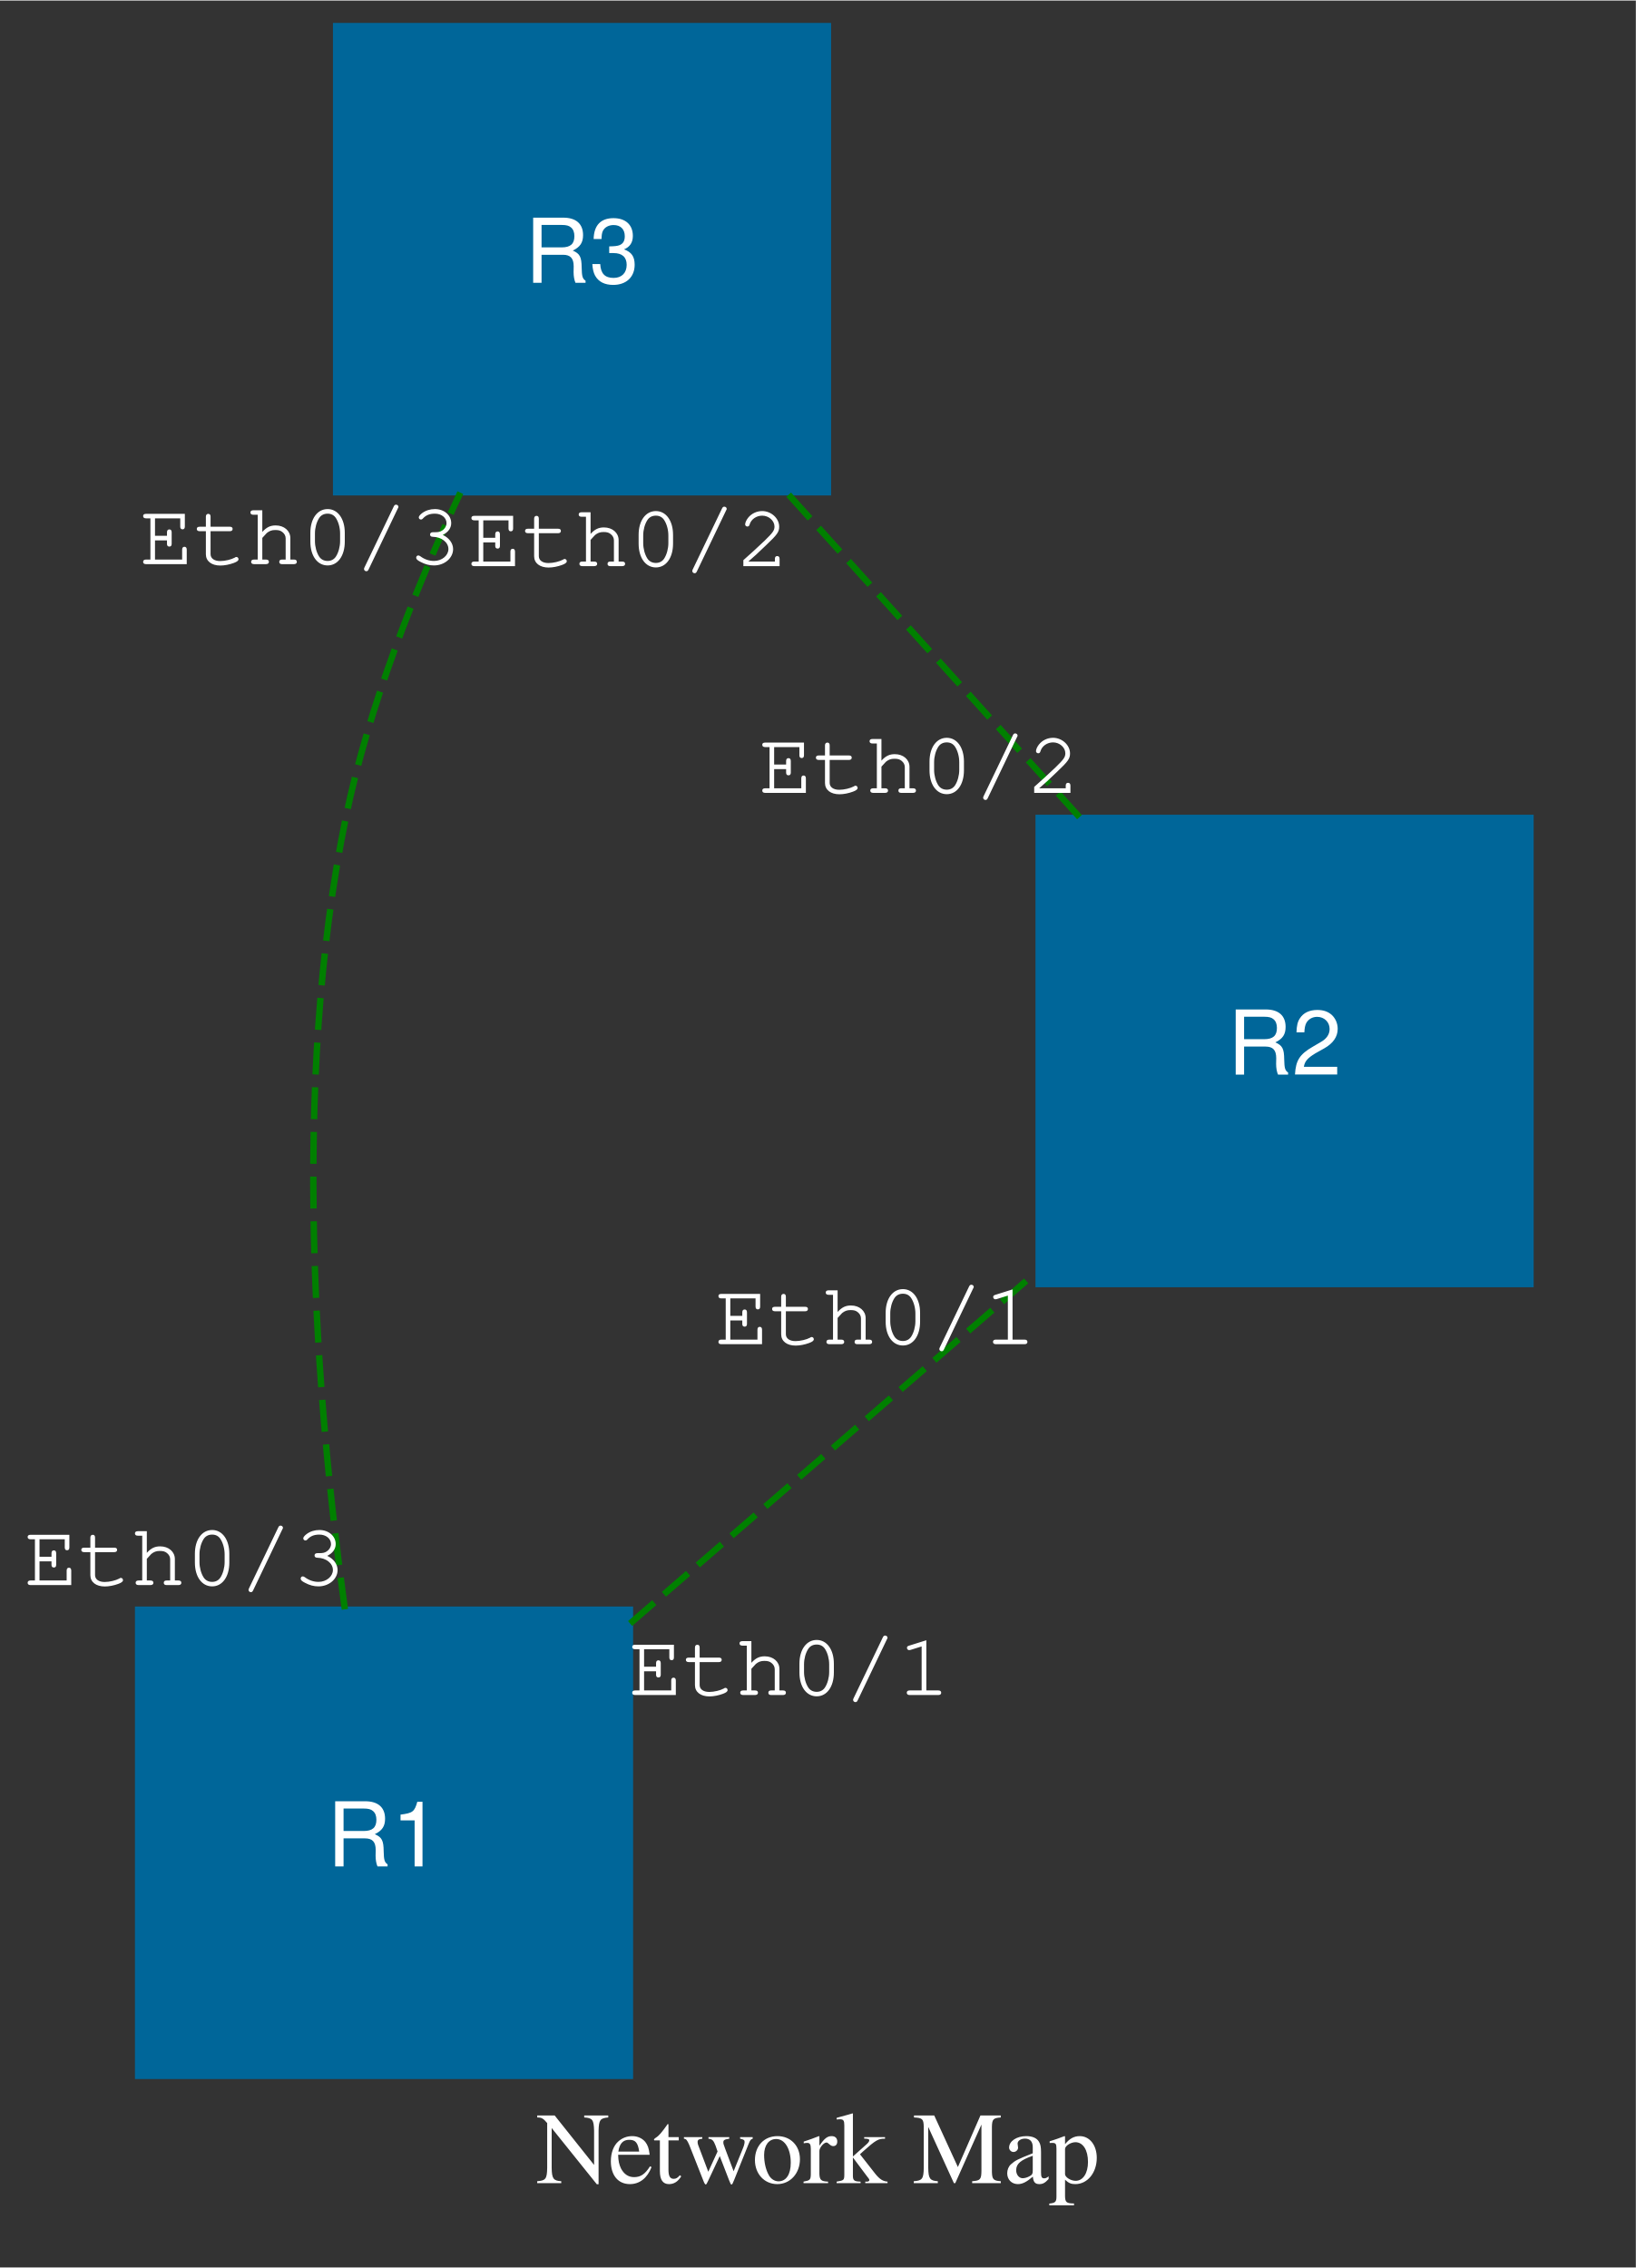
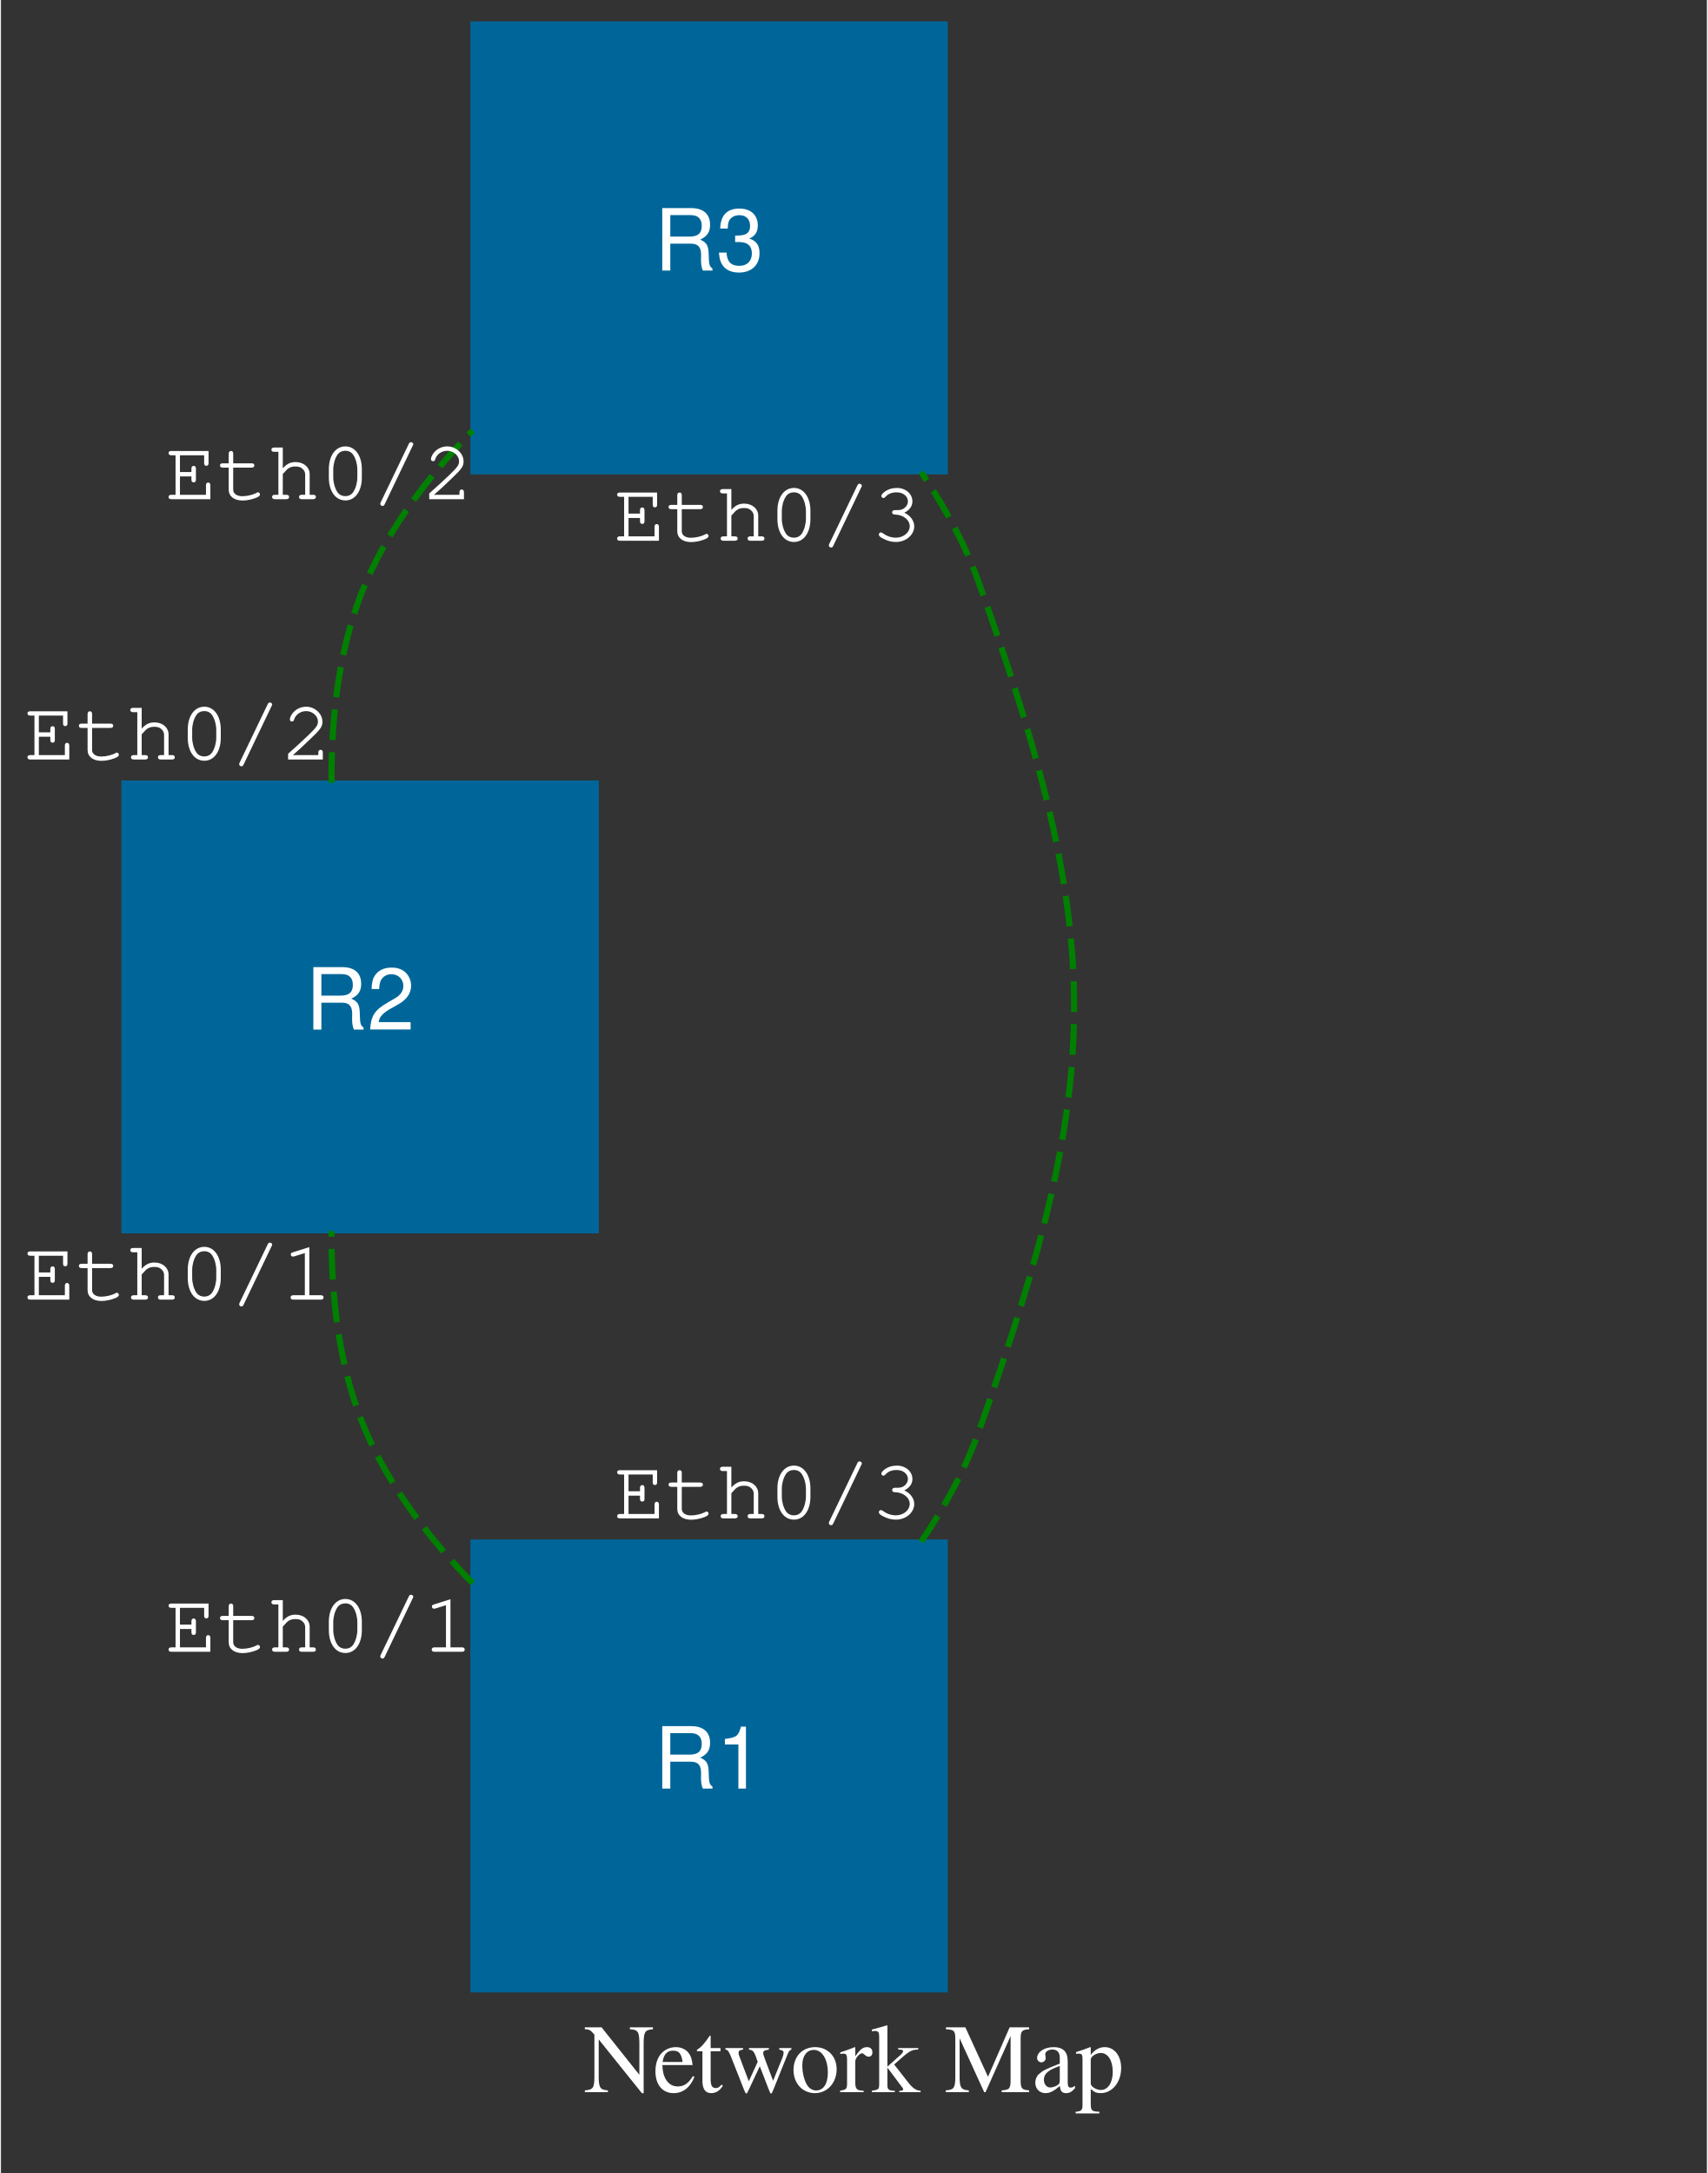
- <svg xmlns="http://www.w3.org/2000/svg" width="256pt" height="355pt" viewBox="0.00 0.00 256.13 355.00">
+ <svg xmlns="http://www.w3.org/2000/svg" width="279pt" height="355pt" viewBox="0.00 0.00 278.68 355.00">
  <g id="graph0" class="graph" transform="scale(1 1) rotate(0) translate(4 351)">
-     <polygon fill="#333333" stroke="transparent" points="-4,4 -4,-351 252.13,-351 252.13,4 -4,4" />
-     <text text-anchor="middle" x="124.07" y="-9.2" font-family="Times,serif" font-size="16.00" fill="white">Network Map</text>
+     <polygon fill="#333333" stroke="transparent" points="-4,4 -4,-351 274.68,-351 274.68,4 -4,4" />
+     <text text-anchor="middle" x="135.34" y="-9.2" font-family="Times,serif" font-size="16.00" fill="white">Network Map</text>
    <g id="node1" class="node">
-       <polygon fill="#006699" stroke="#006699" points="125.63,-347 48.63,-347 48.63,-274 125.63,-274 125.63,-347" />
-       <text text-anchor="middle" x="87.13" y="-306.8" font-family="Helvetica,sans-Serif" font-size="14.00" fill="white">R3</text>
+       <polygon fill="#006699" stroke="#006699" points="150.18,-99 73.18,-99 73.18,-26 150.18,-26 150.18,-99" />
+       <text text-anchor="middle" x="111.68" y="-58.8" font-family="Helvetica,sans-Serif" font-size="14.00" fill="white">R1</text>
    </g>
    <g id="node2" class="node">
-       <polygon fill="#006699" stroke="#006699" points="235.63,-223 158.63,-223 158.63,-150 235.63,-150 235.63,-223" />
-       <text text-anchor="middle" x="197.13" y="-182.8" font-family="Helvetica,sans-Serif" font-size="14.00" fill="white">R2</text>
+       <polygon fill="#006699" stroke="#006699" points="93.18,-223 16.18,-223 16.18,-150 93.18,-150 93.18,-223" />
+       <text text-anchor="middle" x="54.68" y="-182.8" font-family="Helvetica,sans-Serif" font-size="14.00" fill="white">R2</text>
+     </g>
+     <g id="edge2" class="edge">
+       <path fill="none" stroke="green" stroke-dasharray="5,2" d="M73.05,-92.35C66.02,-99.56 59.66,-107.88 55.68,-117 51.26,-127.14 49.92,-138.95 50,-149.88" />
+       <text text-anchor="middle" x="105.68" y="-120.8" font-family="Courier,monospace" font-size="14.00" fill="white">            </text>
+       <text text-anchor="middle" x="25" y="-138.68" font-family="Courier,monospace" font-size="14.00" fill="white">Eth0/1</text>
+       <text text-anchor="middle" x="48.05" y="-81.15" font-family="Courier,monospace" font-size="14.00" fill="white">Eth0/1</text>
+     </g>
+     <g id="node3" class="node">
+       <polygon fill="#006699" stroke="#006699" points="150.18,-347 73.18,-347 73.18,-274 150.18,-274 150.18,-347" />
+       <text text-anchor="middle" x="111.68" y="-306.8" font-family="Helvetica,sans-Serif" font-size="14.00" fill="white">R3</text>
+     </g>
+     <g id="edge1" class="edge">
+       <path fill="none" stroke="green" stroke-dasharray="5,2" d="M146.33,-99.14C150.14,-104.75 153.45,-110.77 155.68,-117 176.52,-175.16 176.52,-197.84 155.68,-256 153.45,-262.23 150.14,-268.25 146.33,-273.86" />
+       <text text-anchor="middle" x="220.68" y="-182.8" font-family="Courier,monospace" font-size="14.00" fill="white">            </text>
+       <text text-anchor="middle" x="121.33" y="-262.66" font-family="Courier,monospace" font-size="14.00" fill="white">Eth0/3</text>
+       <text text-anchor="middle" x="121.33" y="-102.94" font-family="Courier,monospace" font-size="14.00" fill="white">Eth0/3</text>
    </g>
    <g id="edge3" class="edge">
-       <path fill="none" stroke="green" stroke-dasharray="5,2" d="M165.02,-223.12C150.69,-239.01 133.84,-257.7 119.48,-273.63" />
-       <text text-anchor="middle" x="198.13" y="-244.8" font-family="Courier,monospace" font-size="14.00" fill="white">            </text>
-       <text text-anchor="middle" x="94.48" y="-262.43" font-family="Courier,monospace" font-size="14.00" fill="white">Eth0/2</text>
-       <text text-anchor="middle" x="140.02" y="-226.92" font-family="Courier,monospace" font-size="14.00" fill="white">Eth0/2</text>
-     </g>
-     <g id="node3" class="node">
-       <polygon fill="#006699" stroke="#006699" points="94.63,-99 17.63,-99 17.63,-26 94.63,-26 94.63,-99" />
-       <text text-anchor="middle" x="56.13" y="-58.8" font-family="Helvetica,sans-Serif" font-size="14.00" fill="white">R1</text>
-     </g>
-     <g id="edge1" class="edge">
-       <path fill="none" stroke="green" stroke-dasharray="5,2" d="M50,-99.06C45.51,-131.65 41.54,-181.06 50.13,-223 53.71,-240.44 60.95,-258.71 68.08,-273.94" />
-       <text text-anchor="middle" x="100.13" y="-182.8" font-family="Courier,monospace" font-size="14.00" fill="white">            </text>
-       <text text-anchor="middle" x="43.08" y="-262.74" font-family="Courier,monospace" font-size="14.00" fill="white">Eth0/3</text>
-       <text text-anchor="middle" x="25" y="-102.86" font-family="Courier,monospace" font-size="14.00" fill="white">Eth0/3</text>
-     </g>
-     <g id="edge2" class="edge">
-       <path fill="none" stroke="green" stroke-dasharray="5,2" d="M94.66,-96.84C114.4,-113.91 138.37,-134.65 158.16,-151.78" />
-       <text text-anchor="middle" x="184.13" y="-120.8" font-family="Courier,monospace" font-size="14.00" fill="white">            </text>
-       <text text-anchor="middle" x="133.16" y="-140.58" font-family="Courier,monospace" font-size="14.00" fill="white">Eth0/1</text>
-       <text text-anchor="middle" x="119.66" y="-85.64" font-family="Courier,monospace" font-size="14.00" fill="white">Eth0/1</text>
+       <path fill="none" stroke="green" stroke-dasharray="5,2" d="M50,-223.12C49.92,-234.05 51.26,-245.86 55.68,-256 59.66,-265.12 66.02,-273.44 73.05,-280.65" />
+       <text text-anchor="middle" x="105.68" y="-244.8" font-family="Courier,monospace" font-size="14.00" fill="white">            </text>
+       <text text-anchor="middle" x="48.05" y="-269.45" font-family="Courier,monospace" font-size="14.00" fill="white">Eth0/2</text>
+       <text text-anchor="middle" x="25" y="-226.92" font-family="Courier,monospace" font-size="14.00" fill="white">Eth0/2</text>
    </g>
  </g>
</svg>
